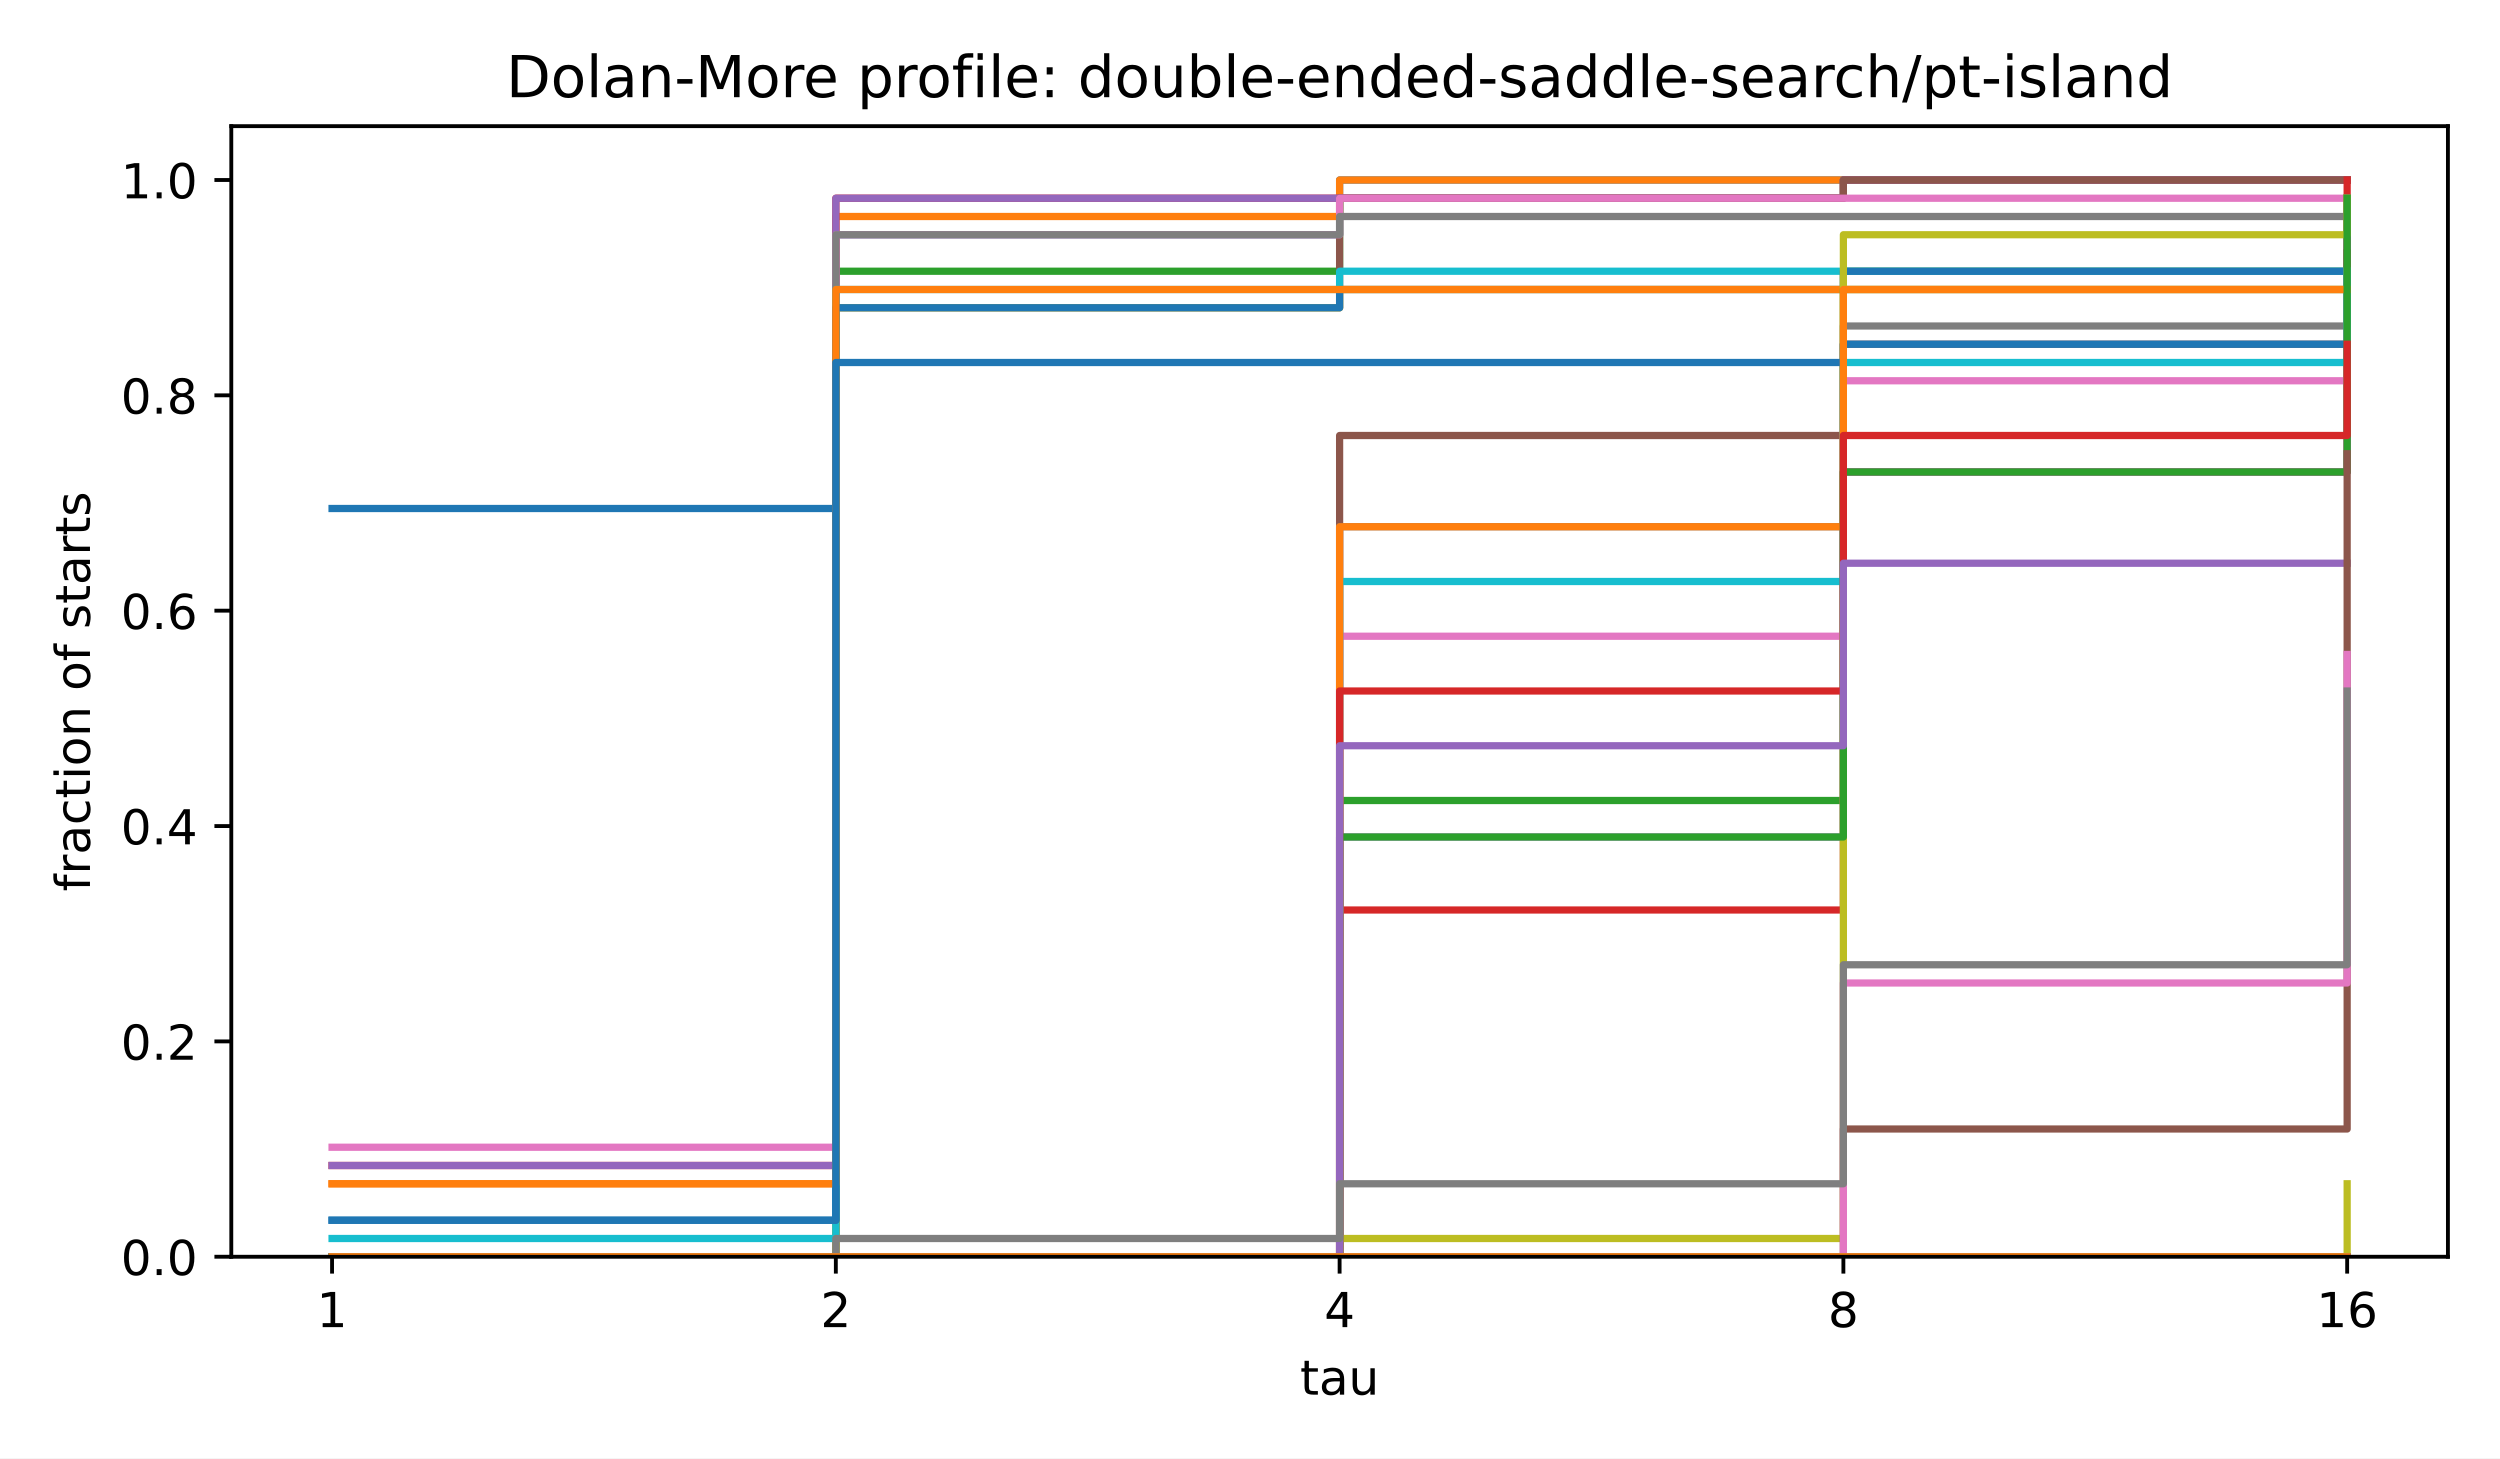
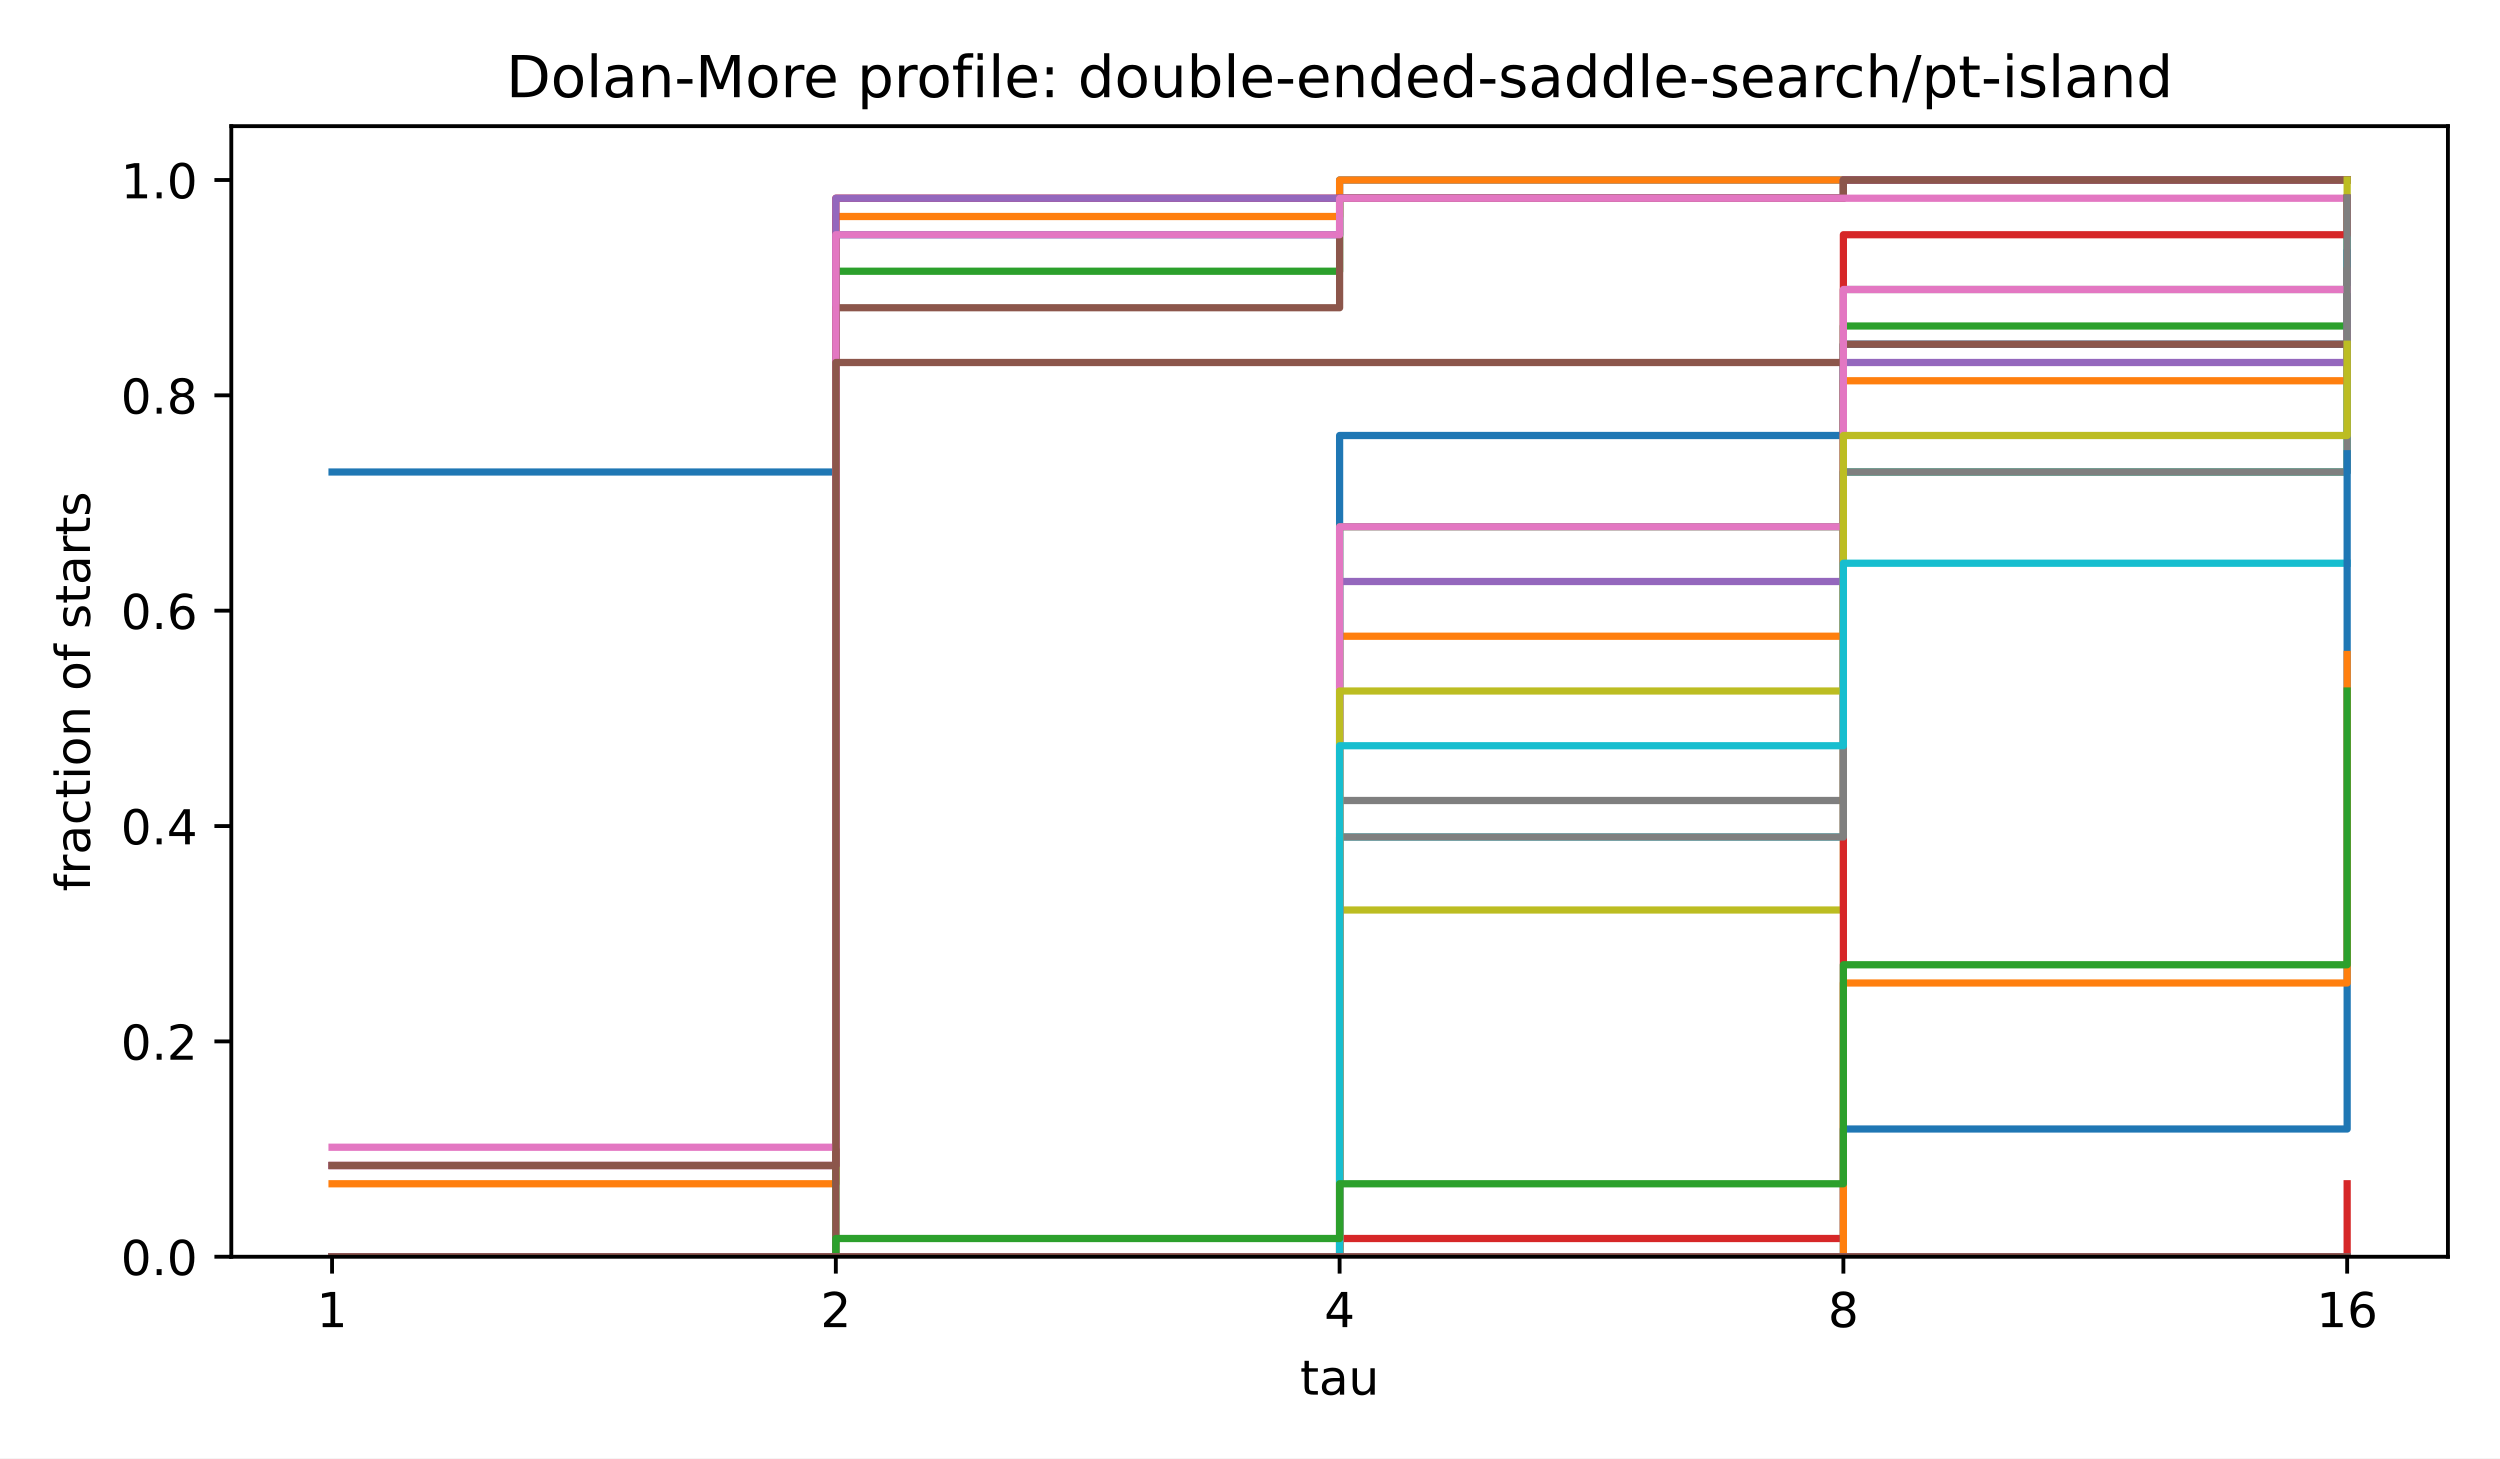
<svg xmlns="http://www.w3.org/2000/svg" xmlns:xlink="http://www.w3.org/1999/xlink" width="518.4pt" height="302.4pt" viewBox="0 0 518.4 302.4" version="1.1">
  <defs>
    <style type="text/css">*{stroke-linejoin: round; stroke-linecap: butt}</style>
  </defs>
  <g id="figure_1">
    <g id="patch_1">
      <path d="M 0 302.4  L 518.4 302.4  L 518.4 0  L 0 0  z " style="fill: #ffffff" />
    </g>
    <g id="axes_1">
      <g id="patch_2">
        <path d="M 47.962 260.6  L 507.6 260.6  L 507.6 26.16  L 47.962 26.16  z " style="fill: #ffffff" />
      </g>
      <g id="matplotlib.axis_1">
        <g id="xtick_1">
          <g id="line2d_1">
            <defs>
              <path id="m8ea4d47d77" d="M 0 0  L 0 3.5  " style="stroke: #000000; stroke-width: 0.8" />
            </defs>
            <g>
              <use xlink:href="#m8ea4d47d77" x="68.855" y="260.6" style="stroke: #000000; stroke-width: 0.8" />
            </g>
          </g>
          <g id="text_1">
            <text style="font-size: 10px; font-family: 'DejaVu Sans', 'Bitstream Vera Sans', 'Computer Modern Sans Serif', 'Lucida Grande', 'Verdana', 'Geneva', 'Lucid', 'Arial', 'Helvetica', 'Avant Garde', sans-serif; text-anchor: middle" x="68.855" y="275.198" transform="rotate(-0 68.85496 275.1977)">1</text>
          </g>
        </g>
        <g id="xtick_2">
          <g id="line2d_2">
            <g>
              <use xlink:href="#m8ea4d47d77" x="173.318" y="260.6" style="stroke: #000000; stroke-width: 0.8" />
            </g>
          </g>
          <g id="text_2">
            <text style="font-size: 10px; font-family: 'DejaVu Sans', 'Bitstream Vera Sans', 'Computer Modern Sans Serif', 'Lucida Grande', 'Verdana', 'Geneva', 'Lucid', 'Arial', 'Helvetica', 'Avant Garde', sans-serif; text-anchor: middle" x="173.318" y="275.198" transform="rotate(-0 173.3181 275.1977)">2</text>
          </g>
        </g>
        <g id="xtick_3">
          <g id="line2d_3">
            <g>
              <use xlink:href="#m8ea4d47d77" x="277.781" y="260.6" style="stroke: #000000; stroke-width: 0.8" />
            </g>
          </g>
          <g id="text_3">
            <text style="font-size: 10px; font-family: 'DejaVu Sans', 'Bitstream Vera Sans', 'Computer Modern Sans Serif', 'Lucida Grande', 'Verdana', 'Geneva', 'Lucid', 'Arial', 'Helvetica', 'Avant Garde', sans-serif; text-anchor: middle" x="277.781" y="275.198" transform="rotate(-0 277.7812 275.1977)">4</text>
          </g>
        </g>
        <g id="xtick_4">
          <g id="line2d_4">
            <g>
              <use xlink:href="#m8ea4d47d77" x="382.244" y="260.6" style="stroke: #000000; stroke-width: 0.8" />
            </g>
          </g>
          <g id="text_4">
            <text style="font-size: 10px; font-family: 'DejaVu Sans', 'Bitstream Vera Sans', 'Computer Modern Sans Serif', 'Lucida Grande', 'Verdana', 'Geneva', 'Lucid', 'Arial', 'Helvetica', 'Avant Garde', sans-serif; text-anchor: middle" x="382.244" y="275.198" transform="rotate(-0 382.2443 275.1977)">8</text>
          </g>
        </g>
        <g id="xtick_5">
          <g id="line2d_5">
            <g>
              <use xlink:href="#m8ea4d47d77" x="486.707" y="260.6" style="stroke: #000000; stroke-width: 0.8" />
            </g>
          </g>
          <g id="text_5">
            <text style="font-size: 10px; font-family: 'DejaVu Sans', 'Bitstream Vera Sans', 'Computer Modern Sans Serif', 'Lucida Grande', 'Verdana', 'Geneva', 'Lucid', 'Arial', 'Helvetica', 'Avant Garde', sans-serif; text-anchor: middle" x="486.707" y="275.198" transform="rotate(-0 486.7074 275.1977)">16</text>
          </g>
        </g>
        <g id="text_6">
          <text style="font-size: 10px; font-family: 'DejaVu Sans', 'Bitstream Vera Sans', 'Computer Modern Sans Serif', 'Lucida Grande', 'Verdana', 'Geneva', 'Lucid', 'Arial', 'Helvetica', 'Avant Garde', sans-serif; text-anchor: middle" x="277.781" y="289.198" transform="rotate(-0 277.7812 289.1977)">tau</text>
        </g>
      </g>
      <g id="matplotlib.axis_2">
        <g id="ytick_1">
          <g id="line2d_6">
            <defs>
              <path id="md659df78fa" d="M 0 0  L -3.5 0  " style="stroke: #000000; stroke-width: 0.8" />
            </defs>
            <g>
              <use xlink:href="#md659df78fa" x="47.962" y="260.6" style="stroke: #000000; stroke-width: 0.8" />
            </g>
          </g>
          <g id="text_7">
            <text style="font-size: 10px; font-family: 'DejaVu Sans', 'Bitstream Vera Sans', 'Computer Modern Sans Serif', 'Lucida Grande', 'Verdana', 'Geneva', 'Lucid', 'Arial', 'Helvetica', 'Avant Garde', sans-serif; text-anchor: end" x="40.962" y="264.399" transform="rotate(-0 40.96234 264.3988)">0.0</text>
          </g>
        </g>
        <g id="ytick_2">
          <g id="line2d_7">
            <g>
              <use xlink:href="#md659df78fa" x="47.962" y="215.945" style="stroke: #000000; stroke-width: 0.8" />
            </g>
          </g>
          <g id="text_8">
            <text style="font-size: 10px; font-family: 'DejaVu Sans', 'Bitstream Vera Sans', 'Computer Modern Sans Serif', 'Lucida Grande', 'Verdana', 'Geneva', 'Lucid', 'Arial', 'Helvetica', 'Avant Garde', sans-serif; text-anchor: end" x="40.962" y="219.744" transform="rotate(-0 40.96234 219.7436)">0.2</text>
          </g>
        </g>
        <g id="ytick_3">
          <g id="line2d_8">
            <g>
              <use xlink:href="#md659df78fa" x="47.962" y="171.29" style="stroke: #000000; stroke-width: 0.8" />
            </g>
          </g>
          <g id="text_9">
            <text style="font-size: 10px; font-family: 'DejaVu Sans', 'Bitstream Vera Sans', 'Computer Modern Sans Serif', 'Lucida Grande', 'Verdana', 'Geneva', 'Lucid', 'Arial', 'Helvetica', 'Avant Garde', sans-serif; text-anchor: end" x="40.962" y="175.088" transform="rotate(-0 40.96234 175.0884)">0.4</text>
          </g>
        </g>
        <g id="ytick_4">
          <g id="line2d_9">
            <g>
              <use xlink:href="#md659df78fa" x="47.962" y="126.634" style="stroke: #000000; stroke-width: 0.8" />
            </g>
          </g>
          <g id="text_10">
            <text style="font-size: 10px; font-family: 'DejaVu Sans', 'Bitstream Vera Sans', 'Computer Modern Sans Serif', 'Lucida Grande', 'Verdana', 'Geneva', 'Lucid', 'Arial', 'Helvetica', 'Avant Garde', sans-serif; text-anchor: end" x="40.962" y="130.433" transform="rotate(-0 40.96234 130.4331)">0.6</text>
          </g>
        </g>
        <g id="ytick_5">
          <g id="line2d_10">
            <g>
              <use xlink:href="#md659df78fa" x="47.962" y="81.979" style="stroke: #000000; stroke-width: 0.8" />
            </g>
          </g>
          <g id="text_11">
            <text style="font-size: 10px; font-family: 'DejaVu Sans', 'Bitstream Vera Sans', 'Computer Modern Sans Serif', 'Lucida Grande', 'Verdana', 'Geneva', 'Lucid', 'Arial', 'Helvetica', 'Avant Garde', sans-serif; text-anchor: end" x="40.962" y="85.778" transform="rotate(-0 40.96234 85.77788)">0.8</text>
          </g>
        </g>
        <g id="ytick_6">
          <g id="line2d_11">
            <g>
              <use xlink:href="#md659df78fa" x="47.962" y="37.324" style="stroke: #000000; stroke-width: 0.8" />
            </g>
          </g>
          <g id="text_12">
            <text style="font-size: 10px; font-family: 'DejaVu Sans', 'Bitstream Vera Sans', 'Computer Modern Sans Serif', 'Lucida Grande', 'Verdana', 'Geneva', 'Lucid', 'Arial', 'Helvetica', 'Avant Garde', sans-serif; text-anchor: end" x="40.962" y="41.123" transform="rotate(-0 40.96234 41.12264)">1.0</text>
          </g>
        </g>
        <g id="text_13">
          <text style="font-size: 10px; font-family: 'DejaVu Sans', 'Bitstream Vera Sans', 'Computer Modern Sans Serif', 'Lucida Grande', 'Verdana', 'Geneva', 'Lucid', 'Arial', 'Helvetica', 'Avant Garde', sans-serif; text-anchor: middle" x="18.657" y="143.38" transform="rotate(-90 18.65687 143.38)">fraction of starts</text>
        </g>
      </g>
      <g id="line2d_12">
-         <path d="M 68.855 105.442  L 173.318 105.442  L 173.318 48.677  L 277.781 48.677  L 277.781 37.324  L 382.244 37.324  L 382.244 37.324  L 486.707 37.324  L 486.707 37.324  " clip-path="url(#p4e380cea4b)" style="fill: none; stroke: #1f77b4; stroke-width: 1.5; stroke-linecap: square" />
+         <path d="M 68.855 97.873  L 173.318 97.873  L 173.318 48.677  L 277.781 48.677  L 277.781 37.324  L 382.244 37.324  L 382.244 37.324  L 486.707 37.324  L 486.707 37.324  " clip-path="url(#p4e380cea4b)" style="fill: none; stroke: #1f77b4; stroke-width: 1.5; stroke-linecap: square" />
      </g>
      <g id="line2d_13">
        <path d="M 68.855 245.463  L 173.318 245.463  L 173.318 44.892  L 277.781 44.892  L 277.781 37.324  L 382.244 37.324  L 382.244 37.324  L 486.707 37.324  L 486.707 37.324  " clip-path="url(#p4e380cea4b)" style="fill: none; stroke: #ff7f0e; stroke-width: 1.5; stroke-linecap: square" />
      </g>
      <g id="line2d_14">
        <path d="M 68.855 260.6  L 173.318 260.6  L 173.318 56.246  L 277.781 56.246  L 277.781 41.108  L 382.244 41.108  L 382.244 37.324  L 486.707 37.324  L 486.707 37.324  " clip-path="url(#p4e380cea4b)" style="fill: none; stroke: #2ca02c; stroke-width: 1.5; stroke-linecap: square" />
      </g>
      <g id="line2d_15">
        <path d="M 68.855 241.678  L 173.318 241.678  L 173.318 41.108  L 277.781 41.108  L 277.781 41.108  L 382.244 41.108  L 382.244 37.324  L 486.707 37.324  L 486.707 37.324  " clip-path="url(#p4e380cea4b)" style="fill: none; stroke: #d62728; stroke-width: 1.5; stroke-linecap: square" />
      </g>
      <g id="line2d_16">
        <path d="M 68.855 241.678  L 173.318 241.678  L 173.318 41.108  L 277.781 41.108  L 277.781 41.108  L 382.244 41.108  L 382.244 37.324  L 486.707 37.324  L 486.707 37.324  " clip-path="url(#p4e380cea4b)" style="fill: none; stroke: #9467bd; stroke-width: 1.5; stroke-linecap: square" />
      </g>
      <g id="line2d_17">
        <path d="M 68.855 260.6  L 173.318 260.6  L 173.318 63.814  L 277.781 63.814  L 277.781 41.108  L 382.244 41.108  L 382.244 37.324  L 486.707 37.324  L 486.707 37.324  " clip-path="url(#p4e380cea4b)" style="fill: none; stroke: #8c564b; stroke-width: 1.5; stroke-linecap: square" />
      </g>
      <g id="line2d_18">
        <path d="M 68.855 237.894  L 173.318 237.894  L 173.318 48.677  L 277.781 48.677  L 277.781 41.108  L 382.244 41.108  L 382.244 41.108  L 486.707 41.108  L 486.707 41.108  " clip-path="url(#p4e380cea4b)" style="fill: none; stroke: #e377c2; stroke-width: 1.5; stroke-linecap: square" />
      </g>
      <g id="line2d_19">
-         <path d="M 68.855 260.6  L 173.318 260.6  L 173.318 48.677  L 277.781 48.677  L 277.781 44.892  L 382.244 44.892  L 382.244 44.892  L 486.707 44.892  L 486.707 44.892  " clip-path="url(#p4e380cea4b)" style="fill: none; stroke: #7f7f7f; stroke-width: 1.5; stroke-linecap: square" />
+         <path d="M 68.855 260.6  L 173.318 260.6  L 173.318 260.6  L 277.781 260.6  L 277.781 165.991  L 382.244 165.991  L 382.244 60.03  L 486.707 60.03  L 486.707 41.108  " clip-path="url(#p4e380cea4b)" style="fill: none; stroke: #7f7f7f; stroke-width: 1.5; stroke-linecap: square" />
      </g>
      <g id="line2d_20">
-         <path d="M 68.855 260.6  L 173.318 260.6  L 173.318 63.814  L 277.781 63.814  L 277.781 60.03  L 382.244 60.03  L 382.244 56.246  L 486.707 56.246  L 486.707 52.461  " clip-path="url(#p4e380cea4b)" style="fill: none; stroke: #bcbd22; stroke-width: 1.5; stroke-linecap: square" />
+         <path d="M 68.855 260.6  L 173.318 260.6  L 173.318 260.6  L 277.781 260.6  L 277.781 188.697  L 382.244 188.697  L 382.244 97.873  L 486.707 97.873  L 486.707 37.324  " clip-path="url(#p4e380cea4b)" style="fill: none; stroke: #bcbd22; stroke-width: 1.5; stroke-linecap: square" />
      </g>
      <g id="line2d_21">
-         <path d="M 68.855 256.816  L 173.318 256.816  L 173.318 60.03  L 277.781 60.03  L 277.781 56.246  L 382.244 56.246  L 382.244 56.246  L 486.707 56.246  L 486.707 56.246  " clip-path="url(#p4e380cea4b)" style="fill: none; stroke: #17becf; stroke-width: 1.5; stroke-linecap: square" />
+         <path d="M 68.855 260.6  L 173.318 260.6  L 173.318 260.6  L 277.781 260.6  L 277.781 173.56  L 382.244 173.56  L 382.244 97.873  L 486.707 97.873  L 486.707 41.108  " clip-path="url(#p4e380cea4b)" style="fill: none; stroke: #17becf; stroke-width: 1.5; stroke-linecap: square" />
      </g>
      <g id="line2d_22">
-         <path d="M 68.855 253.031  L 173.318 253.031  L 173.318 63.814  L 277.781 63.814  L 277.781 60.03  L 382.244 60.03  L 382.244 56.246  L 486.707 56.246  L 486.707 56.246  " clip-path="url(#p4e380cea4b)" style="fill: none; stroke: #1f77b4; stroke-width: 1.5; stroke-linecap: square" />
+         <path d="M 68.855 260.6  L 173.318 260.6  L 173.318 260.6  L 277.781 260.6  L 277.781 90.305  L 382.244 90.305  L 382.244 71.383  L 486.707 71.383  L 486.707 52.461  " clip-path="url(#p4e380cea4b)" style="fill: none; stroke: #1f77b4; stroke-width: 1.5; stroke-linecap: square" />
      </g>
      <g id="line2d_23">
-         <path d="M 68.855 245.463  L 173.318 245.463  L 173.318 60.03  L 277.781 60.03  L 277.781 60.03  L 382.244 60.03  L 382.244 60.03  L 486.707 60.03  L 486.707 56.246  " clip-path="url(#p4e380cea4b)" style="fill: none; stroke: #ff7f0e; stroke-width: 1.5; stroke-linecap: square" />
+         <path d="M 68.855 260.6  L 173.318 260.6  L 173.318 260.6  L 277.781 260.6  L 277.781 131.932  L 382.244 131.932  L 382.244 78.952  L 486.707 78.952  L 486.707 56.246  " clip-path="url(#p4e380cea4b)" style="fill: none; stroke: #ff7f0e; stroke-width: 1.5; stroke-linecap: square" />
      </g>
      <g id="line2d_24">
-         <path d="M 68.855 260.6  L 173.318 260.6  L 173.318 260.6  L 277.781 260.6  L 277.781 165.991  L 382.244 165.991  L 382.244 60.03  L 486.707 60.03  L 486.707 41.108  " clip-path="url(#p4e380cea4b)" style="fill: none; stroke: #2ca02c; stroke-width: 1.5; stroke-linecap: square" />
+         <path d="M 68.855 260.6  L 173.318 260.6  L 173.318 260.6  L 277.781 260.6  L 277.781 109.226  L 382.244 109.226  L 382.244 67.599  L 486.707 67.599  L 486.707 56.246  " clip-path="url(#p4e380cea4b)" style="fill: none; stroke: #2ca02c; stroke-width: 1.5; stroke-linecap: square" />
      </g>
      <g id="line2d_25">
-         <path d="M 68.855 260.6  L 173.318 260.6  L 173.318 260.6  L 277.781 260.6  L 277.781 188.697  L 382.244 188.697  L 382.244 97.873  L 486.707 97.873  L 486.707 37.324  " clip-path="url(#p4e380cea4b)" style="fill: none; stroke: #d62728; stroke-width: 1.5; stroke-linecap: square" />
+         <path d="M 68.855 260.6  L 173.318 260.6  L 173.318 260.6  L 277.781 260.6  L 277.781 256.816  L 382.244 256.816  L 382.244 48.677  L 486.707 48.677  L 486.707 41.108  " clip-path="url(#p4e380cea4b)" style="fill: none; stroke: #d62728; stroke-width: 1.5; stroke-linecap: square" />
      </g>
      <g id="line2d_26">
-         <path d="M 68.855 260.6  L 173.318 260.6  L 173.318 260.6  L 277.781 260.6  L 277.781 173.56  L 382.244 173.56  L 382.244 97.873  L 486.707 97.873  L 486.707 41.108  " clip-path="url(#p4e380cea4b)" style="fill: none; stroke: #9467bd; stroke-width: 1.5; stroke-linecap: square" />
+         <path d="M 68.855 260.6  L 173.318 260.6  L 173.318 260.6  L 277.781 260.6  L 277.781 120.579  L 382.244 120.579  L 382.244 75.167  L 486.707 75.167  L 486.707 56.246  " clip-path="url(#p4e380cea4b)" style="fill: none; stroke: #9467bd; stroke-width: 1.5; stroke-linecap: square" />
      </g>
      <g id="line2d_27">
-         <path d="M 68.855 260.6  L 173.318 260.6  L 173.318 260.6  L 277.781 260.6  L 277.781 90.305  L 382.244 90.305  L 382.244 71.383  L 486.707 71.383  L 486.707 52.461  " clip-path="url(#p4e380cea4b)" style="fill: none; stroke: #8c564b; stroke-width: 1.5; stroke-linecap: square" />
+         <path d="M 68.855 241.678  L 173.318 241.678  L 173.318 75.167  L 277.781 75.167  L 277.781 75.167  L 382.244 75.167  L 382.244 71.383  L 486.707 71.383  L 486.707 71.383  " clip-path="url(#p4e380cea4b)" style="fill: none; stroke: #8c564b; stroke-width: 1.5; stroke-linecap: square" />
      </g>
      <g id="line2d_28">
-         <path d="M 68.855 260.6  L 173.318 260.6  L 173.318 260.6  L 277.781 260.6  L 277.781 131.932  L 382.244 131.932  L 382.244 78.952  L 486.707 78.952  L 486.707 56.246  " clip-path="url(#p4e380cea4b)" style="fill: none; stroke: #e377c2; stroke-width: 1.5; stroke-linecap: square" />
+         <path d="M 68.855 260.6  L 173.318 260.6  L 173.318 260.6  L 277.781 260.6  L 277.781 109.226  L 382.244 109.226  L 382.244 60.03  L 486.707 60.03  L 486.707 60.03  " clip-path="url(#p4e380cea4b)" style="fill: none; stroke: #e377c2; stroke-width: 1.5; stroke-linecap: square" />
      </g>
      <g id="line2d_29">
-         <path d="M 68.855 260.6  L 173.318 260.6  L 173.318 260.6  L 277.781 260.6  L 277.781 109.226  L 382.244 109.226  L 382.244 67.599  L 486.707 67.599  L 486.707 56.246  " clip-path="url(#p4e380cea4b)" style="fill: none; stroke: #7f7f7f; stroke-width: 1.5; stroke-linecap: square" />
+         <path d="M 68.855 260.6  L 173.318 260.6  L 173.318 260.6  L 277.781 260.6  L 277.781 173.56  L 382.244 173.56  L 382.244 97.873  L 486.707 97.873  L 486.707 41.108  " clip-path="url(#p4e380cea4b)" style="fill: none; stroke: #7f7f7f; stroke-width: 1.5; stroke-linecap: square" />
      </g>
      <g id="line2d_30">
-         <path d="M 68.855 260.6  L 173.318 260.6  L 173.318 260.6  L 277.781 260.6  L 277.781 256.816  L 382.244 256.816  L 382.244 48.677  L 486.707 48.677  L 486.707 41.108  " clip-path="url(#p4e380cea4b)" style="fill: none; stroke: #bcbd22; stroke-width: 1.5; stroke-linecap: square" />
+         <path d="M 68.855 260.6  L 173.318 260.6  L 173.318 260.6  L 277.781 260.6  L 277.781 143.285  L 382.244 143.285  L 382.244 90.305  L 486.707 90.305  L 486.707 71.383  " clip-path="url(#p4e380cea4b)" style="fill: none; stroke: #bcbd22; stroke-width: 1.5; stroke-linecap: square" />
      </g>
      <g id="line2d_31">
-         <path d="M 68.855 260.6  L 173.318 260.6  L 173.318 260.6  L 277.781 260.6  L 277.781 120.579  L 382.244 120.579  L 382.244 75.167  L 486.707 75.167  L 486.707 56.246  " clip-path="url(#p4e380cea4b)" style="fill: none; stroke: #17becf; stroke-width: 1.5; stroke-linecap: square" />
+         <path d="M 68.855 260.6  L 173.318 260.6  L 173.318 260.6  L 277.781 260.6  L 277.781 154.638  L 382.244 154.638  L 382.244 116.795  L 486.707 116.795  L 486.707 116.795  " clip-path="url(#p4e380cea4b)" style="fill: none; stroke: #17becf; stroke-width: 1.5; stroke-linecap: square" />
      </g>
      <g id="line2d_32">
-         <path d="M 68.855 253.031  L 173.318 253.031  L 173.318 75.167  L 277.781 75.167  L 277.781 75.167  L 382.244 75.167  L 382.244 71.383  L 486.707 71.383  L 486.707 71.383  " clip-path="url(#p4e380cea4b)" style="fill: none; stroke: #1f77b4; stroke-width: 1.5; stroke-linecap: square" />
+         <path d="M 68.855 260.6  L 173.318 260.6  L 173.318 260.6  L 277.781 260.6  L 277.781 260.6  L 382.244 260.6  L 382.244 234.11  L 486.707 234.11  L 486.707 94.089  " clip-path="url(#p4e380cea4b)" style="fill: none; stroke: #1f77b4; stroke-width: 1.5; stroke-linecap: square" />
      </g>
      <g id="line2d_33">
-         <path d="M 68.855 260.6  L 173.318 260.6  L 173.318 260.6  L 277.781 260.6  L 277.781 109.226  L 382.244 109.226  L 382.244 60.03  L 486.707 60.03  L 486.707 60.03  " clip-path="url(#p4e380cea4b)" style="fill: none; stroke: #ff7f0e; stroke-width: 1.5; stroke-linecap: square" />
+         <path d="M 68.855 260.6  L 173.318 260.6  L 173.318 260.6  L 277.781 260.6  L 277.781 260.6  L 382.244 260.6  L 382.244 203.835  L 486.707 203.835  L 486.707 135.717  " clip-path="url(#p4e380cea4b)" style="fill: none; stroke: #ff7f0e; stroke-width: 1.5; stroke-linecap: square" />
      </g>
      <g id="line2d_34">
-         <path d="M 68.855 260.6  L 173.318 260.6  L 173.318 260.6  L 277.781 260.6  L 277.781 173.56  L 382.244 173.56  L 382.244 97.873  L 486.707 97.873  L 486.707 41.108  " clip-path="url(#p4e380cea4b)" style="fill: none; stroke: #2ca02c; stroke-width: 1.5; stroke-linecap: square" />
+         <path d="M 68.855 260.6  L 173.318 260.6  L 173.318 256.816  L 277.781 256.816  L 277.781 245.463  L 382.244 245.463  L 382.244 200.051  L 486.707 200.051  L 486.707 143.285  " clip-path="url(#p4e380cea4b)" style="fill: none; stroke: #2ca02c; stroke-width: 1.5; stroke-linecap: square" />
      </g>
      <g id="line2d_35">
-         <path d="M 68.855 260.6  L 173.318 260.6  L 173.318 260.6  L 277.781 260.6  L 277.781 143.285  L 382.244 143.285  L 382.244 90.305  L 486.707 90.305  L 486.707 71.383  " clip-path="url(#p4e380cea4b)" style="fill: none; stroke: #d62728; stroke-width: 1.5; stroke-linecap: square" />
+         <path d="M 68.855 260.6  L 173.318 260.6  L 173.318 260.6  L 277.781 260.6  L 277.781 260.6  L 382.244 260.6  L 382.244 260.6  L 486.707 260.6  L 486.707 245.463  " clip-path="url(#p4e380cea4b)" style="fill: none; stroke: #d62728; stroke-width: 1.5; stroke-linecap: square" />
      </g>
      <g id="line2d_36">
-         <path d="M 68.855 260.6  L 173.318 260.6  L 173.318 260.6  L 277.781 260.6  L 277.781 154.638  L 382.244 154.638  L 382.244 116.795  L 486.707 116.795  L 486.707 116.795  " clip-path="url(#p4e380cea4b)" style="fill: none; stroke: #9467bd; stroke-width: 1.5; stroke-linecap: square" />
+         <path d="M 68.855 260.6  L 173.318 260.6  L 173.318 260.6  L 277.781 260.6  L 277.781 260.6  L 382.244 260.6  L 382.244 260.6  L 486.707 260.6  L 486.707 260.6  " clip-path="url(#p4e380cea4b)" style="fill: none; stroke: #9467bd; stroke-width: 1.5; stroke-linecap: square" />
      </g>
      <g id="line2d_37">
-         <path d="M 68.855 260.6  L 173.318 260.6  L 173.318 260.6  L 277.781 260.6  L 277.781 260.6  L 382.244 260.6  L 382.244 234.11  L 486.707 234.11  L 486.707 94.089  " clip-path="url(#p4e380cea4b)" style="fill: none; stroke: #8c564b; stroke-width: 1.5; stroke-linecap: square" />
-       </g>
-       <g id="line2d_38">
-         <path d="M 68.855 260.6  L 173.318 260.6  L 173.318 260.6  L 277.781 260.6  L 277.781 260.6  L 382.244 260.6  L 382.244 203.835  L 486.707 203.835  L 486.707 135.717  " clip-path="url(#p4e380cea4b)" style="fill: none; stroke: #e377c2; stroke-width: 1.5; stroke-linecap: square" />
-       </g>
-       <g id="line2d_39">
-         <path d="M 68.855 260.6  L 173.318 260.6  L 173.318 256.816  L 277.781 256.816  L 277.781 245.463  L 382.244 245.463  L 382.244 200.051  L 486.707 200.051  L 486.707 143.285  " clip-path="url(#p4e380cea4b)" style="fill: none; stroke: #7f7f7f; stroke-width: 1.5; stroke-linecap: square" />
-       </g>
-       <g id="line2d_40">
-         <path d="M 68.855 260.6  L 173.318 260.6  L 173.318 260.6  L 277.781 260.6  L 277.781 260.6  L 382.244 260.6  L 382.244 260.6  L 486.707 260.6  L 486.707 245.463  " clip-path="url(#p4e380cea4b)" style="fill: none; stroke: #bcbd22; stroke-width: 1.5; stroke-linecap: square" />
-       </g>
-       <g id="line2d_41">
-         <path d="M 68.855 260.6  L 173.318 260.6  L 173.318 260.6  L 277.781 260.6  L 277.781 260.6  L 382.244 260.6  L 382.244 260.6  L 486.707 260.6  L 486.707 260.6  " clip-path="url(#p4e380cea4b)" style="fill: none; stroke: #17becf; stroke-width: 1.5; stroke-linecap: square" />
-       </g>
-       <g id="line2d_42">
-         <path d="M 68.855 260.6  L 173.318 260.6  L 173.318 260.6  L 277.781 260.6  L 277.781 260.6  L 382.244 260.6  L 382.244 260.6  L 486.707 260.6  L 486.707 260.6  " clip-path="url(#p4e380cea4b)" style="fill: none; stroke: #1f77b4; stroke-width: 1.5; stroke-linecap: square" />
-       </g>
-       <g id="line2d_43">
-         <path d="M 68.855 260.6  L 173.318 260.6  L 173.318 260.6  L 277.781 260.6  L 277.781 260.6  L 382.244 260.6  L 382.244 260.6  L 486.707 260.6  L 486.707 260.6  " clip-path="url(#p4e380cea4b)" style="fill: none; stroke: #ff7f0e; stroke-width: 1.5; stroke-linecap: square" />
+         <path d="M 68.855 260.6  L 173.318 260.6  L 173.318 260.6  L 277.781 260.6  L 277.781 260.6  L 382.244 260.6  L 382.244 260.6  L 486.707 260.6  L 486.707 260.6  " clip-path="url(#p4e380cea4b)" style="fill: none; stroke: #8c564b; stroke-width: 1.5; stroke-linecap: square" />
      </g>
      <g id="patch_3">
        <path d="M 47.962 260.6  L 47.962 26.16  " style="fill: none; stroke: #000000; stroke-width: 0.8; stroke-linejoin: miter; stroke-linecap: square" />
      </g>
      <g id="patch_4">
        <path d="M 507.6 260.6  L 507.6 26.16  " style="fill: none; stroke: #000000; stroke-width: 0.8; stroke-linejoin: miter; stroke-linecap: square" />
      </g>
      <g id="patch_5">
        <path d="M 47.962 260.6  L 507.6 260.6  " style="fill: none; stroke: #000000; stroke-width: 0.8; stroke-linejoin: miter; stroke-linecap: square" />
      </g>
      <g id="patch_6">
        <path d="M 47.962 26.16  L 507.6 26.16  " style="fill: none; stroke: #000000; stroke-width: 0.8; stroke-linejoin: miter; stroke-linecap: square" />
      </g>
      <g id="text_14">
        <text style="font-size: 12px; font-family: 'DejaVu Sans', 'Bitstream Vera Sans', 'Computer Modern Sans Serif', 'Lucida Grande', 'Verdana', 'Geneva', 'Lucid', 'Arial', 'Helvetica', 'Avant Garde', sans-serif; text-anchor: middle" x="277.781" y="20.16" transform="rotate(-0 277.7812 20.16)">Dolan-More profile: double-ended-saddle-search/pt-island</text>
      </g>
    </g>
  </g>
  <defs>
    <clipPath id="p4e380cea4b">
      <rect x="47.962" y="26.16" width="459.638" height="234.44" />
    </clipPath>
  </defs>
</svg>
